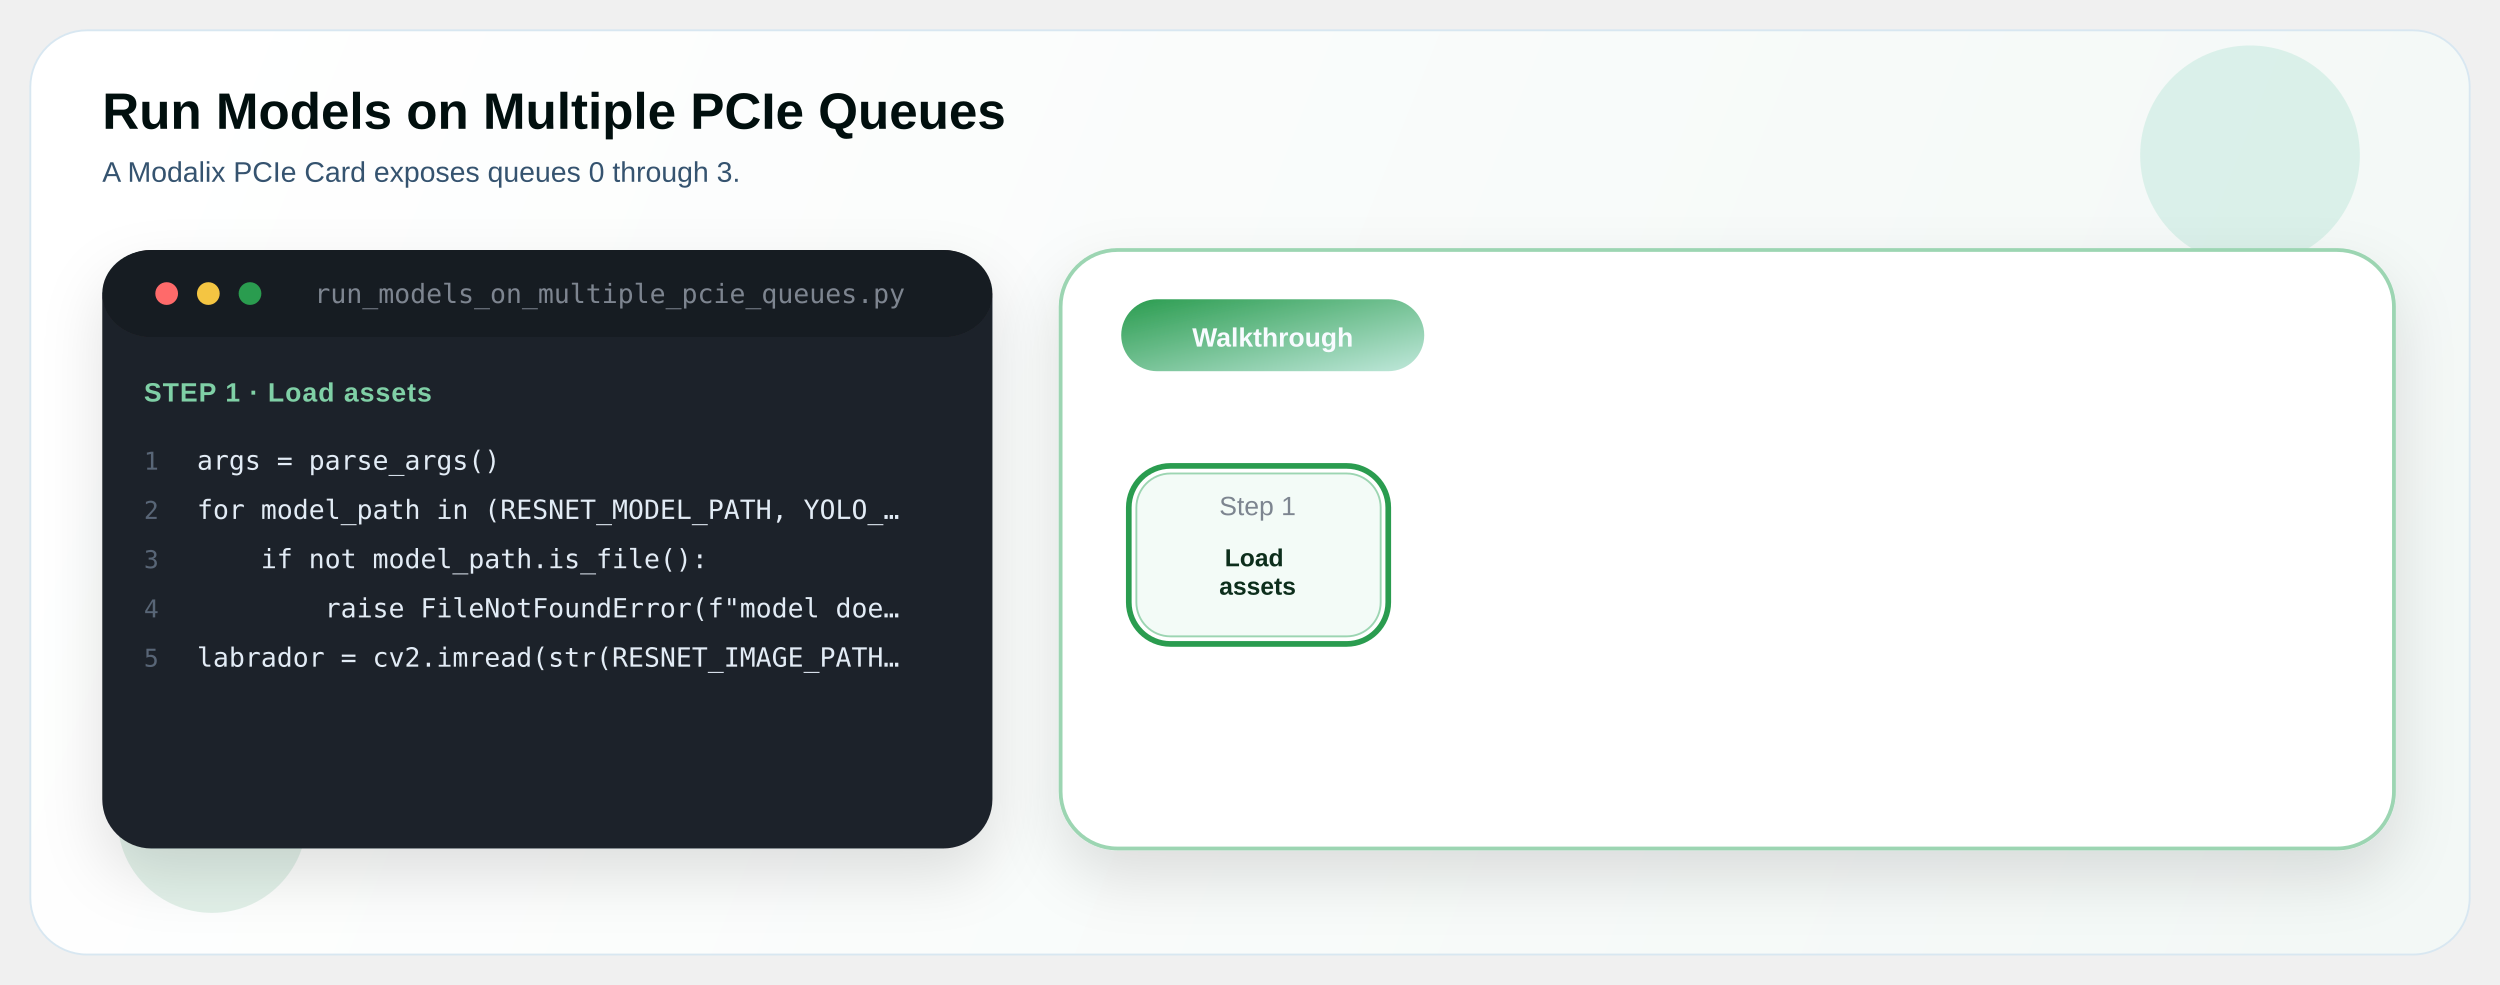
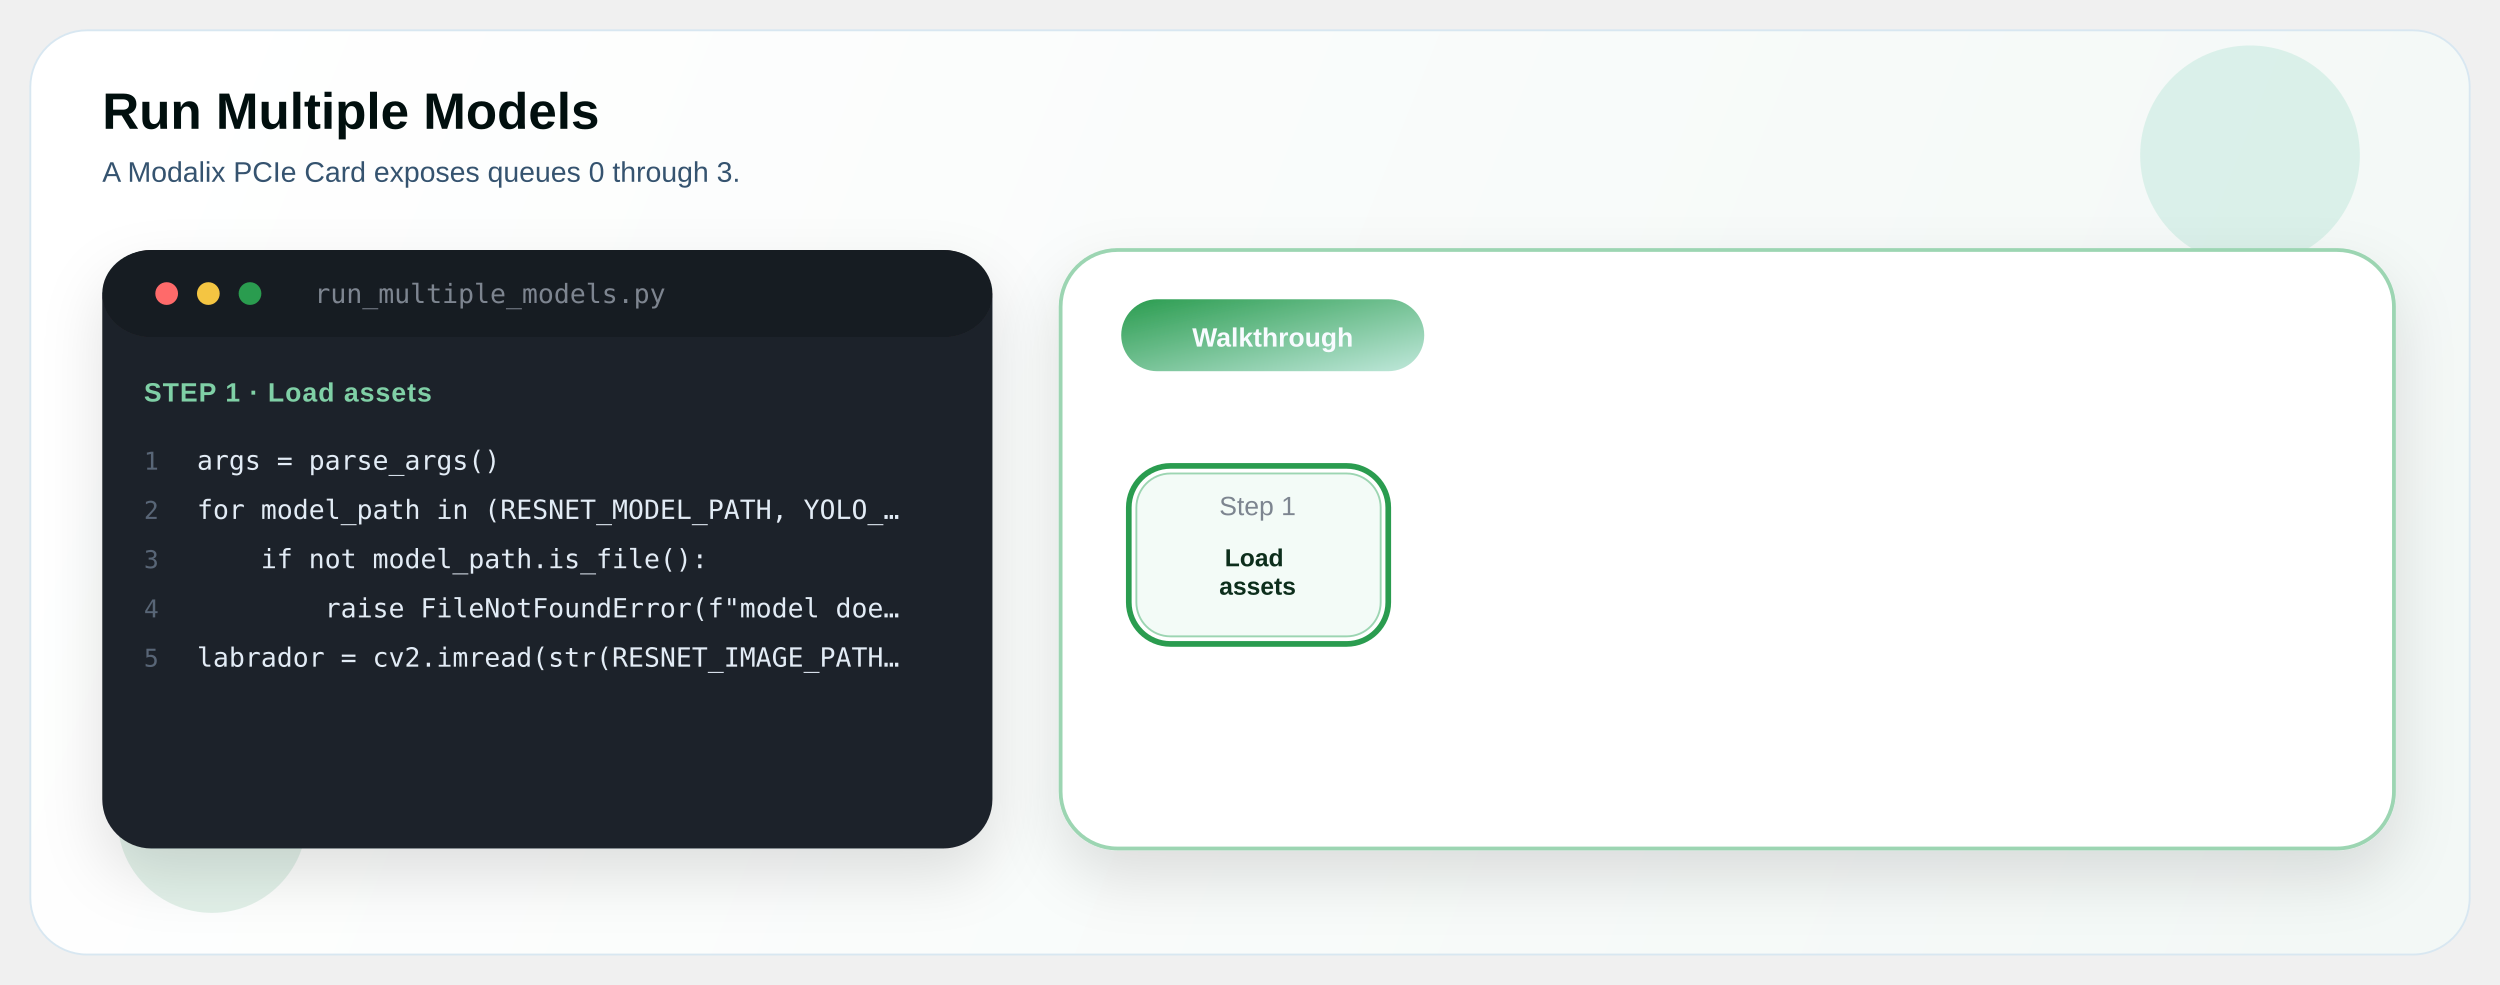
<svg xmlns="http://www.w3.org/2000/svg" viewBox="0 0 1320 520" role="img" aria-labelledby="ftl ftd">
  <defs>
    <linearGradient id="fbg" x1="80" y1="40" x2="1240" y2="500" gradientUnits="userSpaceOnUse">
      <stop offset="0" stop-color="#FFFFFF" />
      <stop offset="1" stop-color="#F3F8F6" />
    </linearGradient>
    <linearGradient id="fgreen" x1="0" y1="0" x2="1" y2="1">
      <stop offset="0" stop-color="#2A9C4F" />
      <stop offset="1" stop-color="#C0E8DB" />
    </linearGradient>
    <filter id="fsh" x="-10%" y="-18%" width="120%" height="142%" filterUnits="objectBoundingBox">
      <feDropShadow dx="0" dy="14" stdDeviation="16" flood-color="#010F0E" flood-opacity="0.12" />
    </filter>
    <marker id="farr" markerWidth="7" markerHeight="7" refX="5" refY="3.5" orient="auto" markerUnits="strokeWidth">
      <path d="M0 0L7 3.5L0 7Z" fill="#2A9C4F" />
    </marker>
    <style>.fsans{font-family:"Avenir Next","Segoe UI",Arial,sans-serif;}.fmono{font-family:"SFMono-Regular","Menlo","Consolas",monospace;}.fttl{fill:#010F0E;font-size:27px;font-weight:700;}.fsub{fill:#35536F;font-size:15px;font-weight:500;}.fcode{fill:#E2ECF6;font-size:14px;font-weight:500;}.fln{fill:#586677;font-size:13px;font-weight:500;}.fcap{fill:#7FD0A6;font-size:14px;font-weight:700;letter-spacing:0.04em;}.fdim{fill:#7D8590;font-size:14px;font-weight:500;}.ftag{fill:#F8FBFF;font-weight:650;}.fnl{fill:#0B2E1B;font-weight:650;}.fcounter{fill:#9AA7B4;font-size:13px;font-weight:600;}.fhint{fill:#2A9C4F;font-size:15px;font-weight:700;}.fanim{transition:opacity 0.55s ease;}</style>
  </defs>
  <rect x="16" y="16" width="1288" height="488" rx="30" fill="url(#fbg)" stroke="#D8E7F1" />
  <circle cx="1188" cy="82" r="58" fill="#C0E8DB" opacity="0.5" />
  <circle cx="112" cy="432" r="50" fill="#BFE0CF" opacity="0.45" />
-   <text x="54" y="68" class="fsans fttl">Run Models on Multiple PCIe Queues</text>
+   <text x="54" y="68" class="fsans fttl">Run Multiple Models</text>
  <text x="54" y="96" class="fsans fsub">A Modalix PCIe Card exposes queues 0 through 3.</text>
  <g filter="url(#fsh)">
    <rect x="54" y="132" width="470" height="316" rx="26" fill="#1F232A" />
    <rect x="54" y="132" width="470" height="46" rx="26" fill="#181C22" />
    <circle cx="88" cy="155" r="6" fill="#FF6B6B" />
    <circle cx="110" cy="155" r="6" fill="#F4C542" />
    <circle cx="132" cy="155" r="6" fill="#2A9C4F" />
-     <text x="166" y="160" class="fmono fdim">run_models_on_multiple_pcie_queues.py</text>
+     <text x="166" y="160" class="fmono fdim">run_multiple_models.py</text>
    <g id="code0" class="fanim" opacity="1">
      <text x="76" y="212" class="fsans fcap">STEP 1 · Load assets</text>
      <text x="76" y="248" class="fmono fln">1</text>
      <text x="104" y="248" class="fmono fcode" xml:space="preserve">args = parse_args()</text>
      <text x="76" y="274" class="fmono fln">2</text>
      <text x="104" y="274" class="fmono fcode" xml:space="preserve">for model_path in (RESNET_MODEL_PATH, YOLO_…</text>
      <text x="76" y="300" class="fmono fln">3</text>
      <text x="104" y="300" class="fmono fcode" xml:space="preserve">    if not model_path.is_file():</text>
      <text x="76" y="326" class="fmono fln">4</text>
      <text x="104" y="326" class="fmono fcode" xml:space="preserve">        raise FileNotFoundError(f"model doe…</text>
      <text x="76" y="352" class="fmono fln">5</text>
      <text x="104" y="352" class="fmono fcode" xml:space="preserve">labrador = cv2.imread(str(RESNET_IMAGE_PATH…</text>
    </g>
    <g id="code1" class="fanim" opacity="0">
      <text x="76" y="212" class="fsans fcap">STEP 2 · Assign queues</text>
      <text x="76" y="248" class="fmono fln">1</text>
      <text x="104" y="248" class="fmono fcode" xml:space="preserve">resnet = pcie.Model(</text>
      <text x="76" y="274" class="fmono fln">2</text>
      <text x="104" y="274" class="fmono fcode" xml:space="preserve">    str(RESNET_MODEL_PATH),</text>
      <text x="76" y="300" class="fmono fln">3</text>
      <text x="104" y="300" class="fmono fcode" xml:space="preserve">    classification_options(),</text>
      <text x="76" y="326" class="fmono fln">4</text>
      <text x="104" y="326" class="fmono fcode" xml:space="preserve">    connection_for(args, RESNET_QUEUE),</text>
      <text x="76" y="352" class="fmono fln">5</text>
      <text x="104" y="352" class="fmono fcode" xml:space="preserve">)</text>
    </g>
    <g id="code2" class="fanim" opacity="0">
      <text x="76" y="212" class="fsans fcap">STEP 3 · Run concurrently</text>
      <text x="76" y="248" class="fmono fln">1</text>
      <text x="104" y="248" class="fmono fcode" xml:space="preserve">with ThreadPoolExecutor(max_workers=2) as e…</text>
      <text x="76" y="274" class="fmono fln">2</text>
      <text x="104" y="274" class="fmono fcode" xml:space="preserve">    classification_future = executor.submit(</text>
      <text x="76" y="300" class="fmono fln">3</text>
      <text x="104" y="300" class="fmono fcode" xml:space="preserve">        resnet.run_image,</text>
      <text x="76" y="326" class="fmono fln">4</text>
      <text x="104" y="326" class="fmono fcode" xml:space="preserve">        labrador,</text>
      <text x="76" y="352" class="fmono fln">5</text>
      <text x="104" y="352" class="fmono fcode" xml:space="preserve">        RUN_TIMEOUT_MS,</text>
    </g>
    <g id="code3" class="fanim" opacity="0">
      <text x="76" y="212" class="fsans fcap">STEP 4 · Read results</text>
      <text x="76" y="248" class="fmono fln">1</text>
      <text x="104" y="248" class="fmono fcode" xml:space="preserve">if len(classification) != 1:</text>
      <text x="76" y="274" class="fmono fln">2</text>
      <text x="104" y="274" class="fmono fcode" xml:space="preserve">    raise RuntimeError("ResNet-50 must retu…</text>
      <text x="76" y="300" class="fmono fln">3</text>
      <text x="104" y="300" class="fmono fcode" xml:space="preserve">scores = classification[0].to_numpy().resha…</text>
      <text x="76" y="326" class="fmono fln">4</text>
      <text x="104" y="326" class="fmono fcode" xml:space="preserve">top1 = int(np.argmax(scores))</text>
      <text x="76" y="352" class="fmono fln">5</text>
      <text x="104" y="352" class="fmono fcode" xml:space="preserve">boxes = parse_boxes(detections)</text>
    </g>
  </g>
  <g filter="url(#fsh)">
    <g id="shell" opacity="1">
      <rect x="560" y="132" width="704" height="316" rx="30" fill="#FFFFFF" stroke="#9CD5B2" stroke-width="2" />
      <rect x="592" y="158" width="160" height="38" rx="19" fill="url(#fgreen)" />
      <text x="672" y="183" class="fsans ftag" font-size="14" text-anchor="middle">Walkthrough</text>
    </g>
    <g id="node0" class="fanim" opacity="1">
      <rect x="600" y="250" width="129" height="86" rx="18" fill="#F3FBF7" stroke="#9CD5B2" />
      <text x="664" y="272" class="fsans fdim" font-size="12" text-anchor="middle">Step 1</text>
      <text x="664" y="299" class="fsans fnl" font-size="13" text-anchor="middle">
        <tspan x="664" dy="0">Load</tspan>
        <tspan x="664" dy="15">assets</tspan>
      </text>
    </g>
    <g id="ring0" class="fanim" opacity="1">
      <rect x="596" y="246" width="137" height="94" rx="22" fill="none" stroke="#2A9C4F" stroke-width="3" />
    </g>
    <g id="node1" class="fanim" opacity="0">
      <line x1="733" y1="293" x2="759" y2="293" stroke="#2A9C4F" stroke-width="3" stroke-linecap="round" marker-end="url(#farr)" />
      <rect x="765" y="250" width="129" height="86" rx="18" fill="#F3FBF7" stroke="#9CD5B2" />
      <text x="830" y="272" class="fsans fdim" font-size="12" text-anchor="middle">Step 2</text>
      <text x="830" y="299" class="fsans fnl" font-size="13" text-anchor="middle">
        <tspan x="830" dy="0">Assign</tspan>
        <tspan x="830" dy="15">queues</tspan>
      </text>
    </g>
    <g id="ring1" class="fanim" opacity="0">
      <rect x="761" y="246" width="137" height="94" rx="22" fill="none" stroke="#2A9C4F" stroke-width="3" />
    </g>
    <g id="node2" class="fanim" opacity="0">
      <line x1="898" y1="293" x2="924" y2="293" stroke="#2A9C4F" stroke-width="3" stroke-linecap="round" marker-end="url(#farr)" />
      <rect x="930" y="250" width="129" height="86" rx="18" fill="#F3FBF7" stroke="#9CD5B2" />
      <text x="994" y="272" class="fsans fdim" font-size="12" text-anchor="middle">Step 3</text>
      <text x="994" y="299" class="fsans fnl" font-size="13" text-anchor="middle">
        <tspan x="994" dy="0">Run</tspan>
        <tspan x="994" dy="15">concurrently</tspan>
      </text>
    </g>
    <g id="ring2" class="fanim" opacity="0">
      <rect x="926" y="246" width="137" height="94" rx="22" fill="none" stroke="#2A9C4F" stroke-width="3" />
    </g>
    <g id="node3" class="fanim" opacity="0">
      <line x1="1063" y1="293" x2="1089" y2="293" stroke="#2A9C4F" stroke-width="3" stroke-linecap="round" marker-end="url(#farr)" />
      <rect x="1095" y="250" width="129" height="86" rx="18" fill="#F8F6FF" stroke="#B8B0DC" />
      <text x="1160" y="272" class="fsans fdim" font-size="12" text-anchor="middle">Step 4</text>
      <text x="1160" y="299" class="fsans fnl" font-size="13" text-anchor="middle">
        <tspan x="1160" dy="0">Read</tspan>
        <tspan x="1160" dy="15">results</tspan>
      </text>
    </g>
    <g id="ring3" class="fanim" opacity="0">
      <rect x="1091" y="246" width="137" height="94" rx="22" fill="none" stroke="#2A9C4F" stroke-width="3" />
    </g>
  </g>
  <g id="popup" class="fanim" opacity="0">
    <rect x="690" y="356" width="444" height="46" rx="23" fill="#0B2E1B" opacity="0.93" />
    <text x="912" y="384" text-anchor="middle" class="fsans" fill="#EAF7EF" font-size="16" font-weight="700">Click a step to jump to that section ↓</text>
  </g>
</svg>
